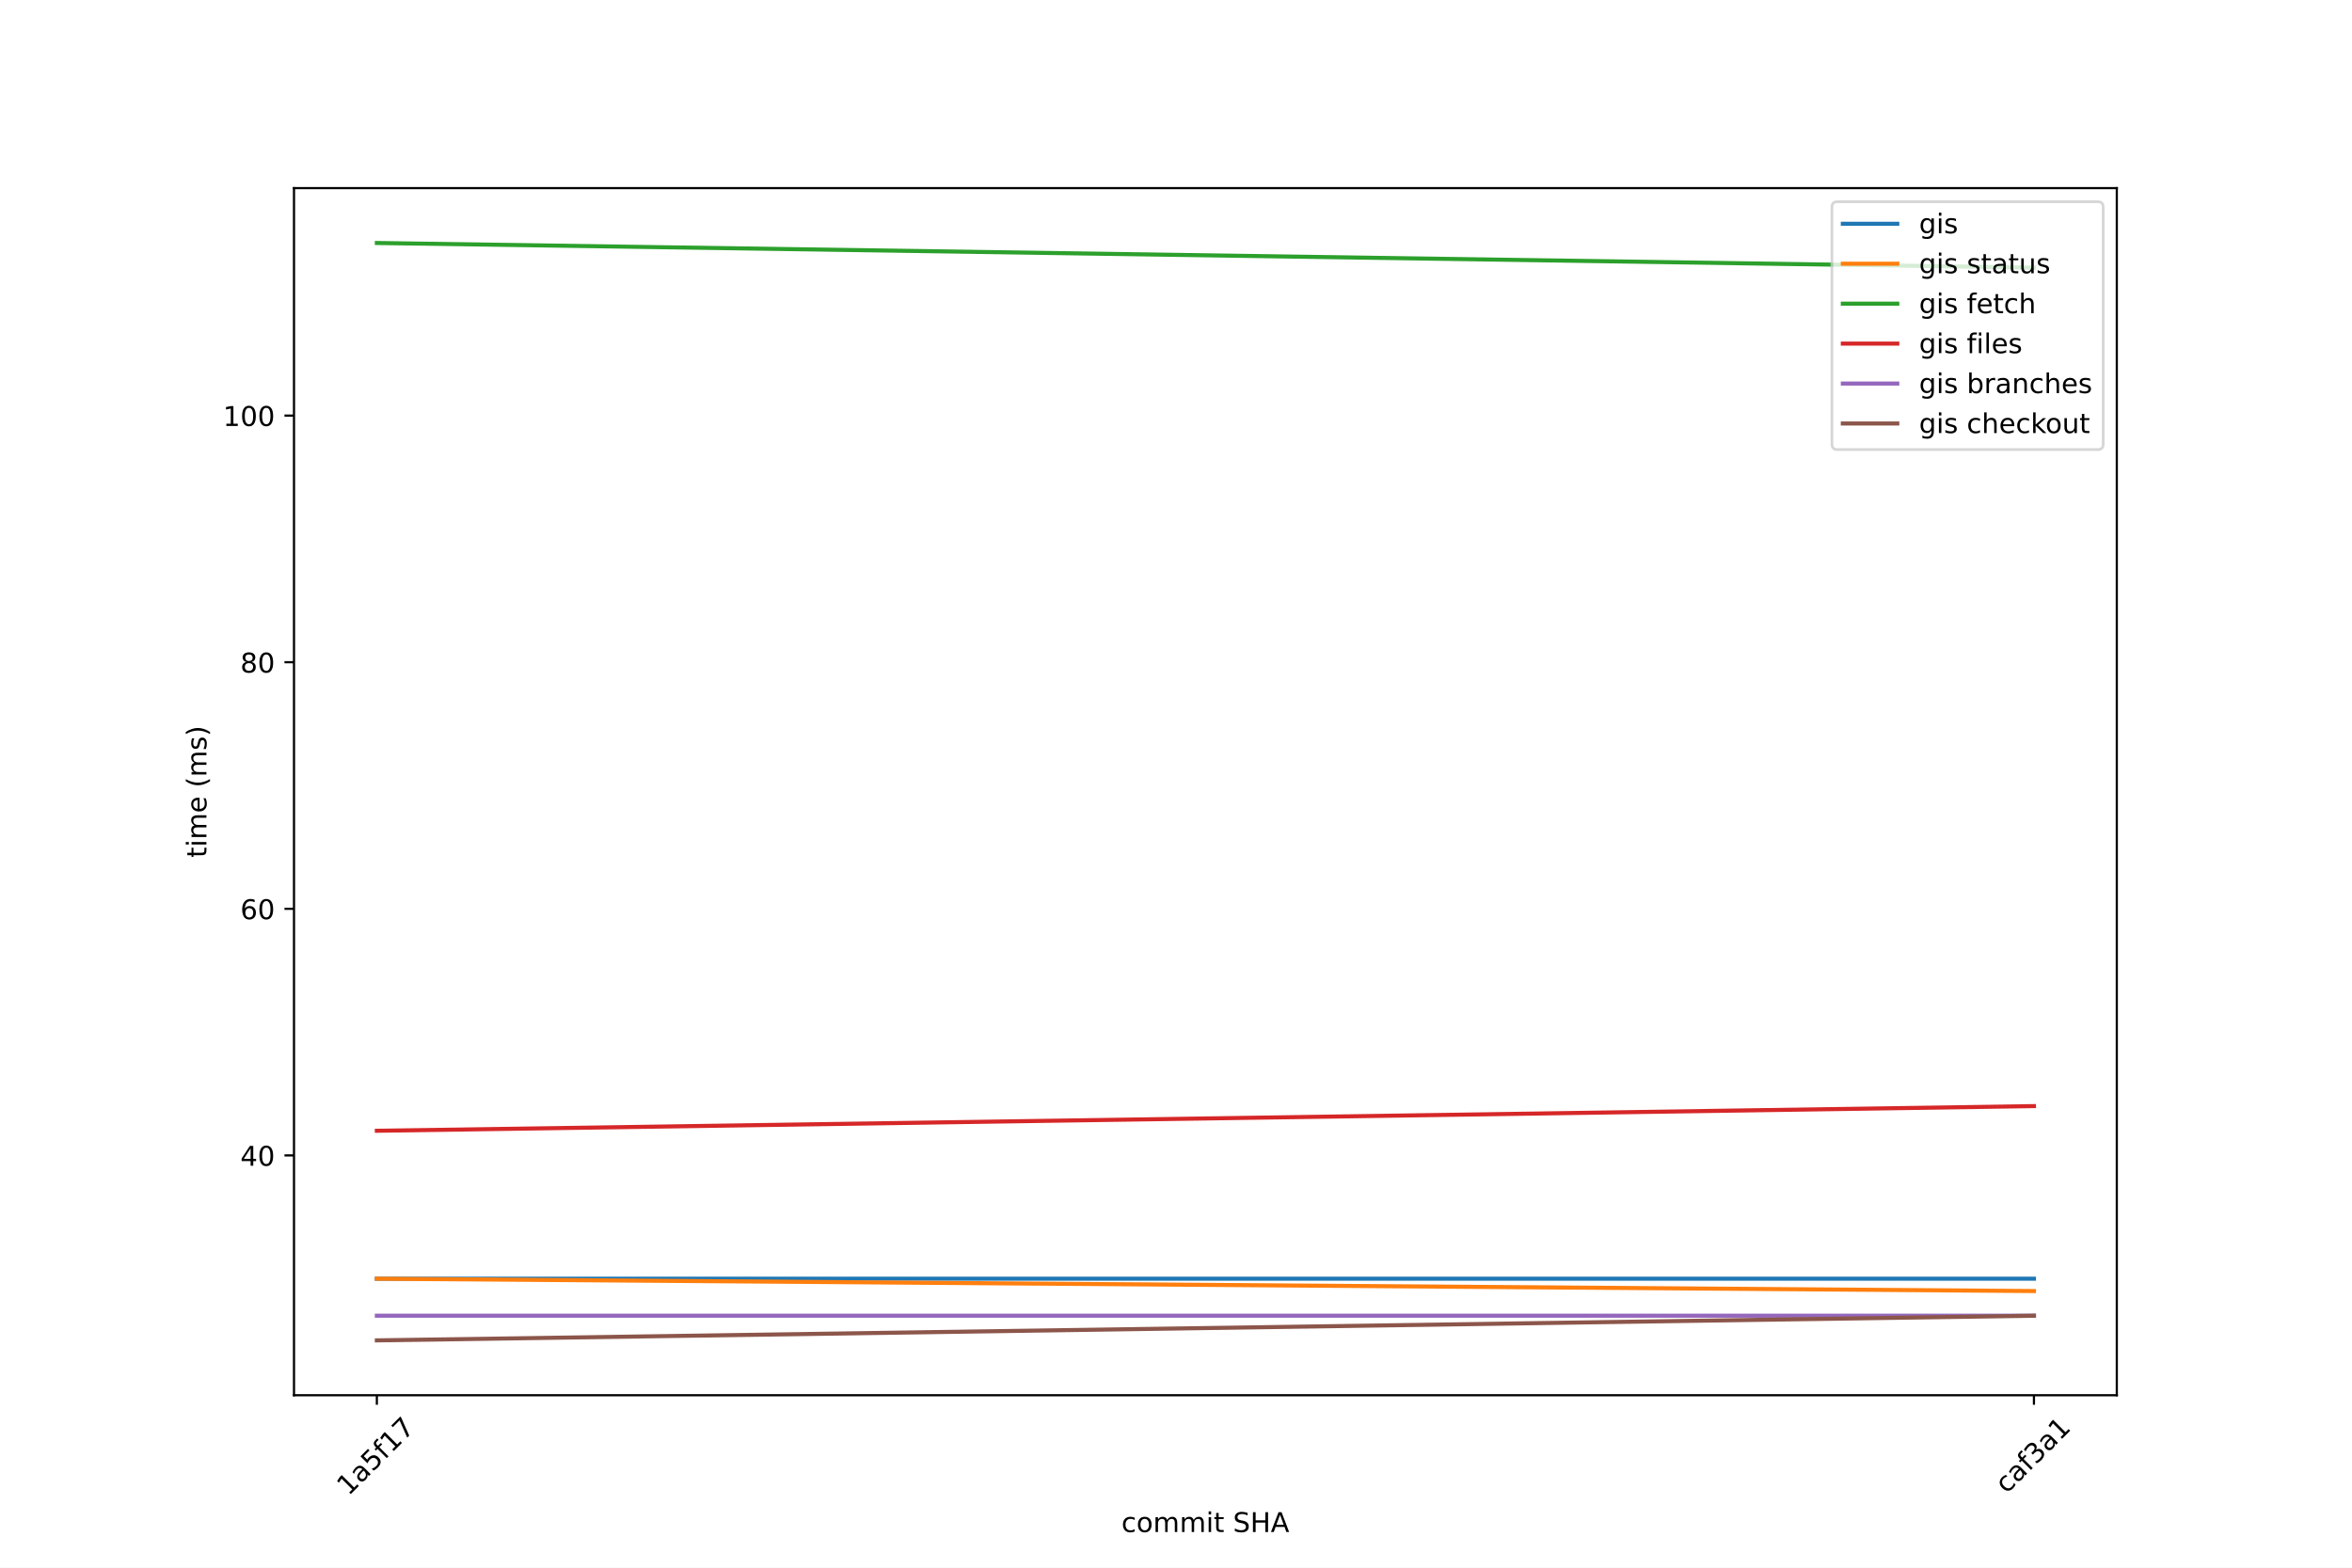
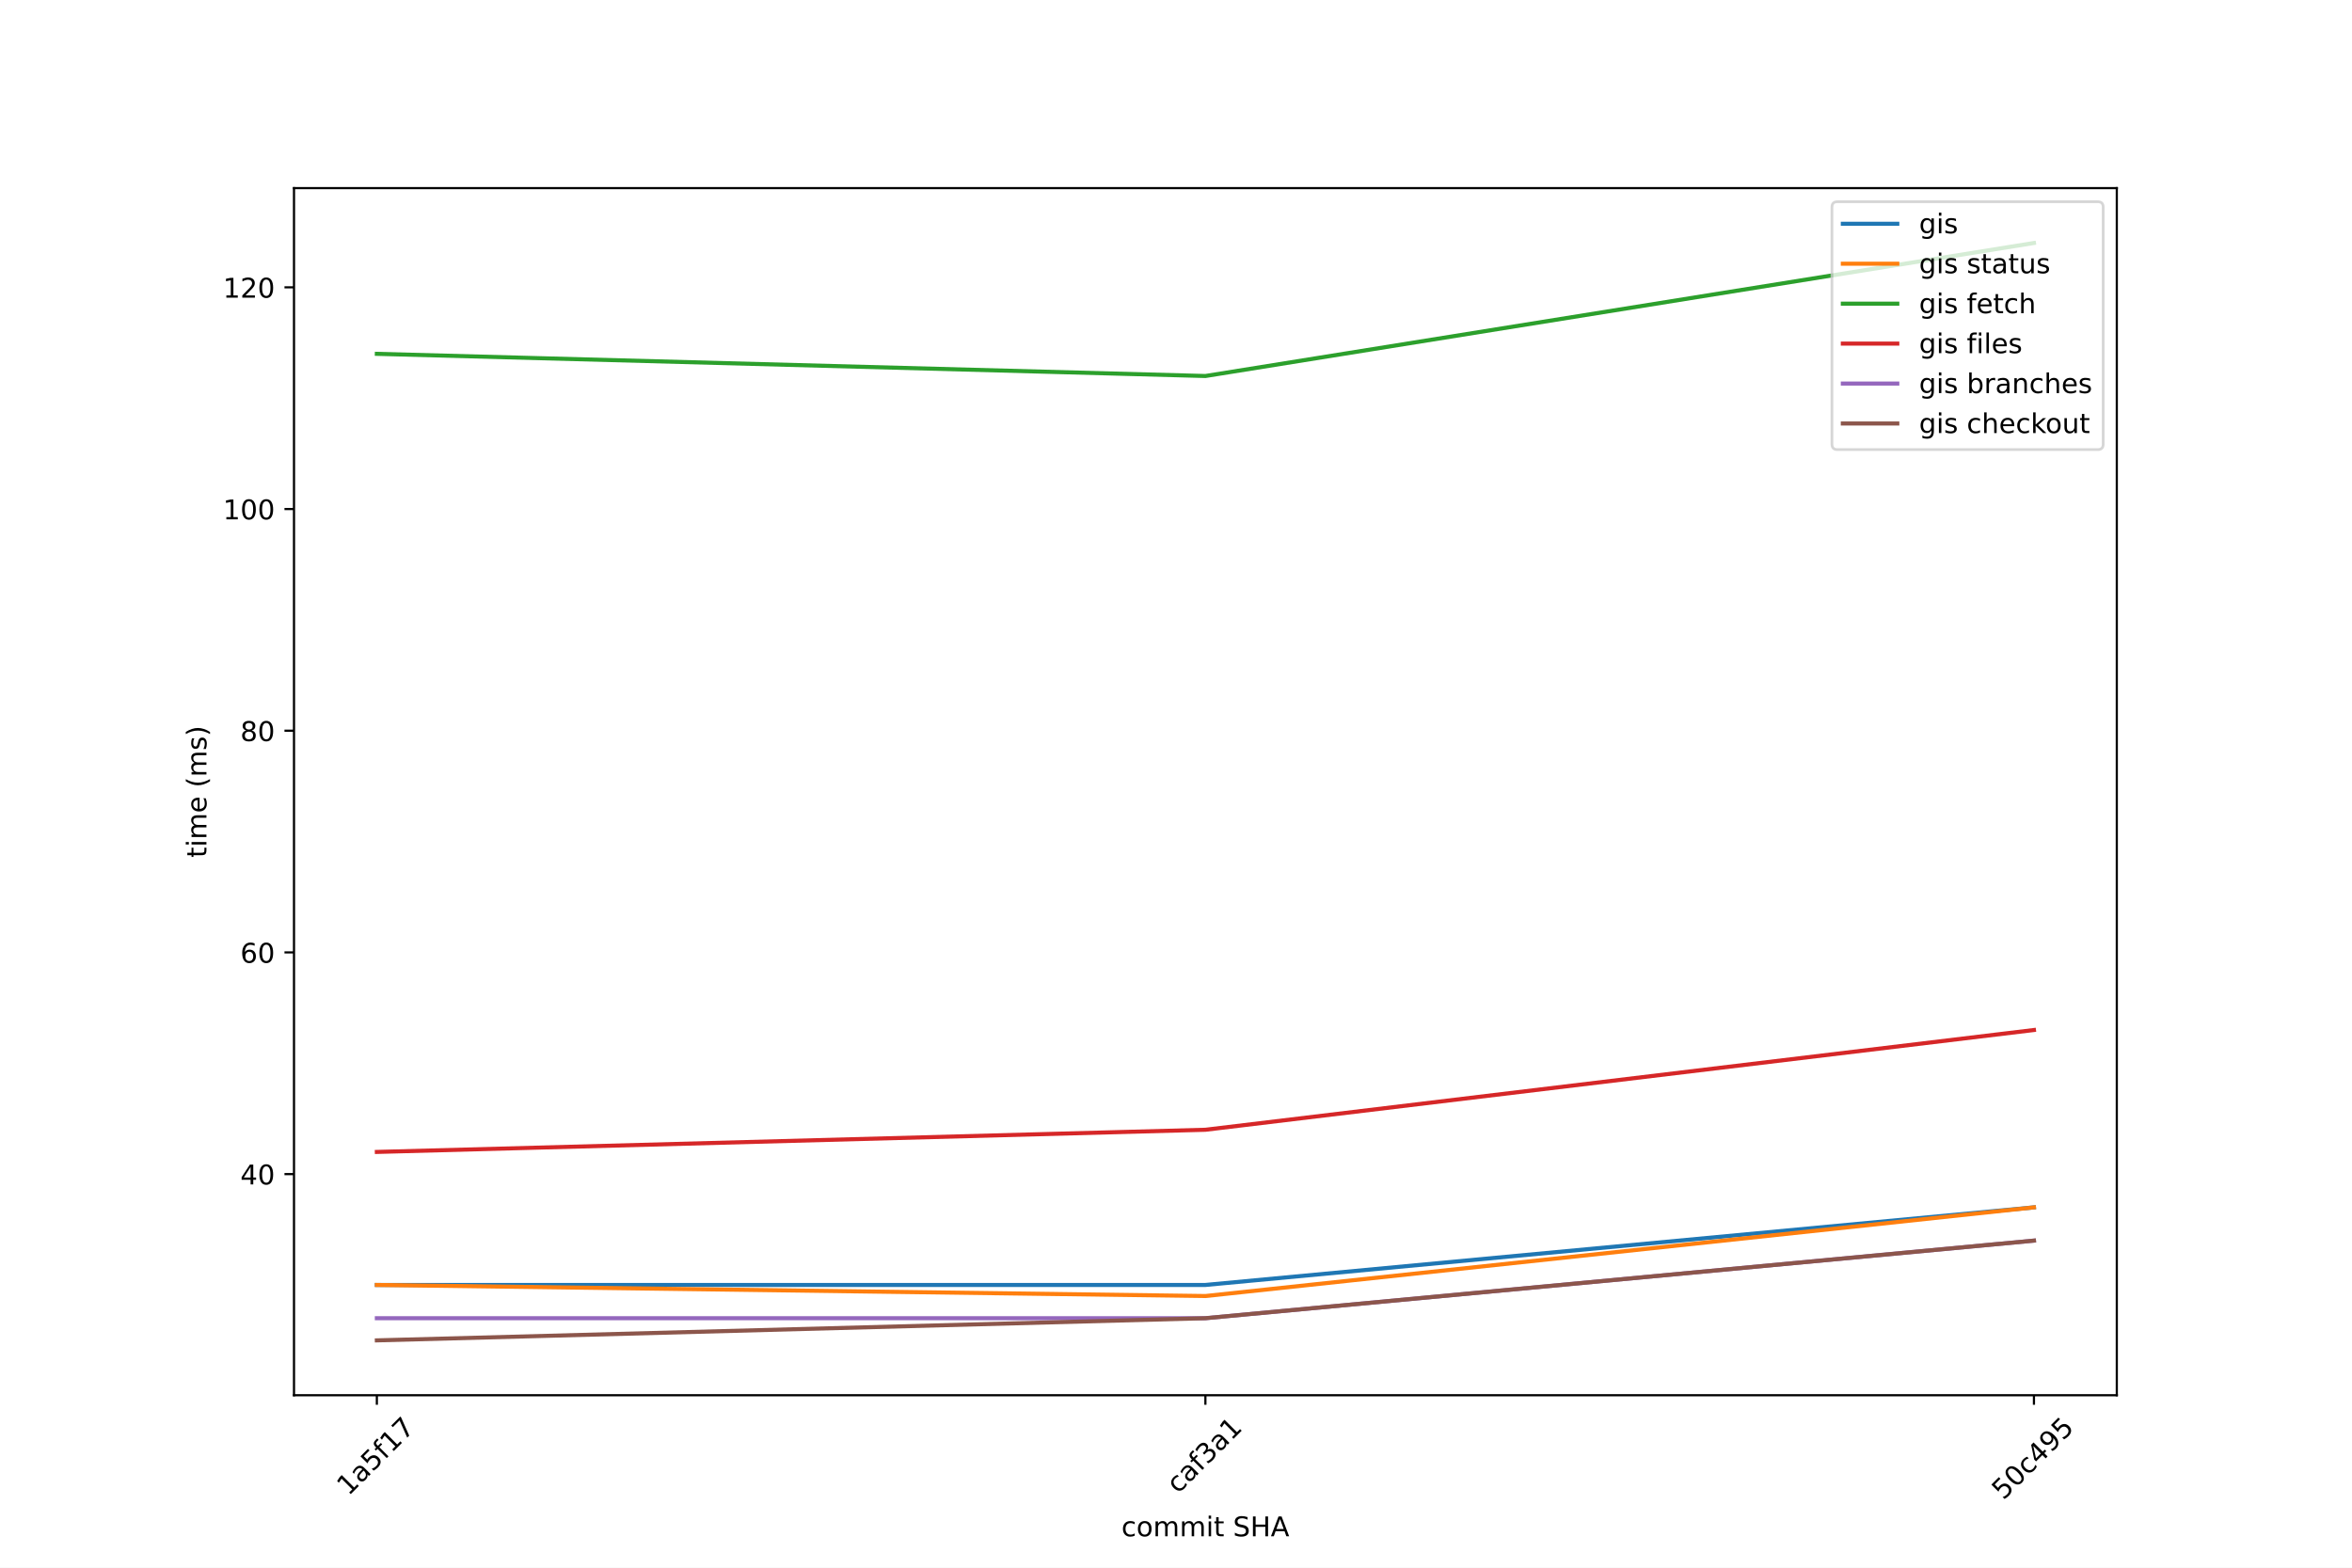
<svg xmlns="http://www.w3.org/2000/svg" xmlns:xlink="http://www.w3.org/1999/xlink" width="864pt" height="576pt" viewBox="0 0 864 576" version="1.1">
  <defs>
    <style type="text/css">*{stroke-linejoin: round; stroke-linecap: butt}</style>
  </defs>
  <g id="figure_1">
    <g id="patch_1">
      <path d="M 0 576  L 864 576  L 864 0  L 0 0  z " style="fill: #ffffff" />
    </g>
    <g id="axes_1">
      <g id="patch_2">
        <path d="M 108 512.64  L 777.6 512.64  L 777.6 69.12  L 108 69.12  z " style="fill: #ffffff" />
      </g>
      <g id="matplotlib.axis_1">
        <g id="xtick_1">
          <g id="line2d_1">
            <defs>
-               <path id="m950f055d07" d="M 0 0  L 0 3.5  " style="stroke: #000000; stroke-width: 0.8" />
-             </defs>
-             <g>
-               <use xlink:href="#m950f055d07" x="138.436" y="512.64" style="stroke: #000000; stroke-width: 0.8" />
+               <path id="m5d3d9d70c4" d="M 0 0  L 0 3.5  " style="stroke: #000000; stroke-width: 0.8" />
+             </defs>
+             <g>
+               <use xlink:href="#m5d3d9d70c4" x="138.436" y="512.64" style="stroke: #000000; stroke-width: 0.8" />
            </g>
          </g>
          <g id="text_1">
            <g transform="translate(127.9784 549.8312) rotate(-45) scale(0.1 -0.1)">
              <defs>
                <path id="DejaVuSans-31" d="M 794 531  L 1825 531  L 1825 4091  L 703 3866  L 703 4441  L 1819 4666  L 2450 4666  L 2450 531  L 3481 531  L 3481 0  L 794 0  L 794 531  z " transform="scale(0.015625)" />
                <path id="DejaVuSans-61" d="M 2194 1759  Q 1497 1759 1228 1600  Q 959 1441 959 1056  Q 959 750 1161 570  Q 1363 391 1709 391  Q 2188 391 2477 730  Q 2766 1069 2766 1631  L 2766 1759  L 2194 1759  z M 3341 1997  L 3341 0  L 2766 0  L 2766 531  Q 2569 213 2275 61  Q 1981 -91 1556 -91  Q 1019 -91 701 211  Q 384 513 384 1019  Q 384 1609 779 1909  Q 1175 2209 1959 2209  L 2766 2209  L 2766 2266  Q 2766 2663 2505 2880  Q 2244 3097 1772 3097  Q 1472 3097 1187 3025  Q 903 2953 641 2809  L 641 3341  Q 956 3463 1253 3523  Q 1550 3584 1831 3584  Q 2591 3584 2966 3190  Q 3341 2797 3341 1997  z " transform="scale(0.015625)" />
                <path id="DejaVuSans-35" d="M 691 4666  L 3169 4666  L 3169 4134  L 1269 4134  L 1269 2991  Q 1406 3038 1543 3061  Q 1681 3084 1819 3084  Q 2600 3084 3056 2656  Q 3513 2228 3513 1497  Q 3513 744 3044 326  Q 2575 -91 1722 -91  Q 1428 -91 1123 -41  Q 819 9 494 109  L 494 744  Q 775 591 1075 516  Q 1375 441 1709 441  Q 2250 441 2565 725  Q 2881 1009 2881 1497  Q 2881 1984 2565 2268  Q 2250 2553 1709 2553  Q 1456 2553 1204 2497  Q 953 2441 691 2322  L 691 4666  z " transform="scale(0.015625)" />
                <path id="DejaVuSans-66" d="M 2375 4863  L 2375 4384  L 1825 4384  Q 1516 4384 1395 4259  Q 1275 4134 1275 3809  L 1275 3500  L 2222 3500  L 2222 3053  L 1275 3053  L 1275 0  L 697 0  L 697 3053  L 147 3053  L 147 3500  L 697 3500  L 697 3744  Q 697 4328 969 4595  Q 1241 4863 1831 4863  L 2375 4863  z " transform="scale(0.015625)" />
                <path id="DejaVuSans-37" d="M 525 4666  L 3525 4666  L 3525 4397  L 1831 0  L 1172 0  L 2766 4134  L 525 4134  L 525 4666  z " transform="scale(0.015625)" />
              </defs>
              <use xlink:href="#DejaVuSans-31" />
              <use xlink:href="#DejaVuSans-61" x="63.623" />
              <use xlink:href="#DejaVuSans-35" x="124.902" />
              <use xlink:href="#DejaVuSans-66" x="188.525" />
              <use xlink:href="#DejaVuSans-31" x="223.73" />
              <use xlink:href="#DejaVuSans-37" x="287.354" />
            </g>
          </g>
        </g>
        <g id="xtick_2">
          <g id="line2d_2">
            <g>
-               <use xlink:href="#m950f055d07" x="747.164" y="512.64" style="stroke: #000000; stroke-width: 0.8" />
+               <use xlink:href="#m5d3d9d70c4" x="442.8" y="512.64" style="stroke: #000000; stroke-width: 0.8" />
            </g>
          </g>
          <g id="text_2">
-             <g transform="translate(737.094 549.0545) rotate(-45) scale(0.1 -0.1)">
+             <g transform="translate(432.7304 549.0545) rotate(-45) scale(0.1 -0.1)">
              <defs>
                <path id="DejaVuSans-63" d="M 3122 3366  L 3122 2828  Q 2878 2963 2633 3030  Q 2388 3097 2138 3097  Q 1578 3097 1268 2742  Q 959 2388 959 1747  Q 959 1106 1268 751  Q 1578 397 2138 397  Q 2388 397 2633 464  Q 2878 531 3122 666  L 3122 134  Q 2881 22 2623 -34  Q 2366 -91 2075 -91  Q 1284 -91 818 406  Q 353 903 353 1747  Q 353 2603 823 3093  Q 1294 3584 2113 3584  Q 2378 3584 2631 3529  Q 2884 3475 3122 3366  z " transform="scale(0.015625)" />
                <path id="DejaVuSans-33" d="M 2597 2516  Q 3050 2419 3304 2112  Q 3559 1806 3559 1356  Q 3559 666 3084 287  Q 2609 -91 1734 -91  Q 1441 -91 1130 -33  Q 819 25 488 141  L 488 750  Q 750 597 1062 519  Q 1375 441 1716 441  Q 2309 441 2620 675  Q 2931 909 2931 1356  Q 2931 1769 2642 2001  Q 2353 2234 1838 2234  L 1294 2234  L 1294 2753  L 1863 2753  Q 2328 2753 2575 2939  Q 2822 3125 2822 3475  Q 2822 3834 2567 4026  Q 2313 4219 1838 4219  Q 1578 4219 1281 4162  Q 984 4106 628 3988  L 628 4550  Q 988 4650 1302 4700  Q 1616 4750 1894 4750  Q 2613 4750 3031 4423  Q 3450 4097 3450 3541  Q 3450 3153 3228 2886  Q 3006 2619 2597 2516  z " transform="scale(0.015625)" />
              </defs>
              <use xlink:href="#DejaVuSans-63" />
              <use xlink:href="#DejaVuSans-61" x="54.98" />
              <use xlink:href="#DejaVuSans-66" x="116.26" />
              <use xlink:href="#DejaVuSans-33" x="151.465" />
              <use xlink:href="#DejaVuSans-61" x="215.088" />
              <use xlink:href="#DejaVuSans-31" x="276.367" />
            </g>
          </g>
        </g>
-         <g id="text_3">
-           <g transform="translate(411.9578 562.9002) scale(0.1 -0.1)">
+         <g id="xtick_3">
+           <g id="line2d_3">
+             <g>
+               <use xlink:href="#m5d3d9d70c4" x="747.164" y="512.64" style="stroke: #000000; stroke-width: 0.8" />
+             </g>
+           </g>
+           <g id="text_3">
+             <g transform="translate(735.9234 551.3957) rotate(-45) scale(0.1 -0.1)">
+               <defs>
+                 <path id="DejaVuSans-30" d="M 2034 4250  Q 1547 4250 1301 3770  Q 1056 3291 1056 2328  Q 1056 1369 1301 889  Q 1547 409 2034 409  Q 2525 409 2770 889  Q 3016 1369 3016 2328  Q 3016 3291 2770 3770  Q 2525 4250 2034 4250  z M 2034 4750  Q 2819 4750 3233 4129  Q 3647 3509 3647 2328  Q 3647 1150 3233 529  Q 2819 -91 2034 -91  Q 1250 -91 836 529  Q 422 1150 422 2328  Q 422 3509 836 4129  Q 1250 4750 2034 4750  z " transform="scale(0.015625)" />
+                 <path id="DejaVuSans-34" d="M 2419 4116  L 825 1625  L 2419 1625  L 2419 4116  z M 2253 4666  L 3047 4666  L 3047 1625  L 3713 1625  L 3713 1100  L 3047 1100  L 3047 0  L 2419 0  L 2419 1100  L 313 1100  L 313 1709  L 2253 4666  z " transform="scale(0.015625)" />
+                 <path id="DejaVuSans-39" d="M 703 97  L 703 672  Q 941 559 1184 500  Q 1428 441 1663 441  Q 2288 441 2617 861  Q 2947 1281 2994 2138  Q 2813 1869 2534 1725  Q 2256 1581 1919 1581  Q 1219 1581 811 2004  Q 403 2428 403 3163  Q 403 3881 828 4315  Q 1253 4750 1959 4750  Q 2769 4750 3195 4129  Q 3622 3509 3622 2328  Q 3622 1225 3098 567  Q 2575 -91 1691 -91  Q 1453 -91 1209 -44  Q 966 3 703 97  z M 1959 2075  Q 2384 2075 2632 2365  Q 2881 2656 2881 3163  Q 2881 3666 2632 3958  Q 2384 4250 1959 4250  Q 1534 4250 1286 3958  Q 1038 3666 1038 3163  Q 1038 2656 1286 2365  Q 1534 2075 1959 2075  z " transform="scale(0.015625)" />
+               </defs>
+               <use xlink:href="#DejaVuSans-35" />
+               <use xlink:href="#DejaVuSans-30" x="63.623" />
+               <use xlink:href="#DejaVuSans-63" x="127.246" />
+               <use xlink:href="#DejaVuSans-34" x="182.227" />
+               <use xlink:href="#DejaVuSans-39" x="245.85" />
+               <use xlink:href="#DejaVuSans-35" x="309.473" />
+             </g>
+           </g>
+         </g>
+         <g id="text_4">
+           <g transform="translate(411.9578 564.4647) scale(0.1 -0.1)">
            <defs>
              <path id="DejaVuSans-6f" d="M 1959 3097  Q 1497 3097 1228 2736  Q 959 2375 959 1747  Q 959 1119 1226 758  Q 1494 397 1959 397  Q 2419 397 2687 759  Q 2956 1122 2956 1747  Q 2956 2369 2687 2733  Q 2419 3097 1959 3097  z M 1959 3584  Q 2709 3584 3137 3096  Q 3566 2609 3566 1747  Q 3566 888 3137 398  Q 2709 -91 1959 -91  Q 1206 -91 779 398  Q 353 888 353 1747  Q 353 2609 779 3096  Q 1206 3584 1959 3584  z " transform="scale(0.015625)" />
              <path id="DejaVuSans-6d" d="M 3328 2828  Q 3544 3216 3844 3400  Q 4144 3584 4550 3584  Q 5097 3584 5394 3201  Q 5691 2819 5691 2113  L 5691 0  L 5113 0  L 5113 2094  Q 5113 2597 4934 2840  Q 4756 3084 4391 3084  Q 3944 3084 3684 2787  Q 3425 2491 3425 1978  L 3425 0  L 2847 0  L 2847 2094  Q 2847 2600 2669 2842  Q 2491 3084 2119 3084  Q 1678 3084 1418 2786  Q 1159 2488 1159 1978  L 1159 0  L 581 0  L 581 3500  L 1159 3500  L 1159 2956  Q 1356 3278 1631 3431  Q 1906 3584 2284 3584  Q 2666 3584 2933 3390  Q 3200 3197 3328 2828  z " transform="scale(0.015625)" />
              <path id="DejaVuSans-69" d="M 603 3500  L 1178 3500  L 1178 0  L 603 0  L 603 3500  z M 603 4863  L 1178 4863  L 1178 4134  L 603 4134  L 603 4863  z " transform="scale(0.015625)" />
              <path id="DejaVuSans-74" d="M 1172 4494  L 1172 3500  L 2356 3500  L 2356 3053  L 1172 3053  L 1172 1153  Q 1172 725 1289 603  Q 1406 481 1766 481  L 2356 481  L 2356 0  L 1766 0  Q 1100 0 847 248  Q 594 497 594 1153  L 594 3053  L 172 3053  L 172 3500  L 594 3500  L 594 4494  L 1172 4494  z " transform="scale(0.015625)" />
              <path id="DejaVuSans-20" transform="scale(0.015625)" />
              <path id="DejaVuSans-53" d="M 3425 4513  L 3425 3897  Q 3066 4069 2747 4153  Q 2428 4238 2131 4238  Q 1616 4238 1336 4038  Q 1056 3838 1056 3469  Q 1056 3159 1242 3001  Q 1428 2844 1947 2747  L 2328 2669  Q 3034 2534 3370 2195  Q 3706 1856 3706 1288  Q 3706 609 3251 259  Q 2797 -91 1919 -91  Q 1588 -91 1214 -16  Q 841 59 441 206  L 441 856  Q 825 641 1194 531  Q 1563 422 1919 422  Q 2459 422 2753 634  Q 3047 847 3047 1241  Q 3047 1584 2836 1778  Q 2625 1972 2144 2069  L 1759 2144  Q 1053 2284 737 2584  Q 422 2884 422 3419  Q 422 4038 858 4394  Q 1294 4750 2059 4750  Q 2388 4750 2728 4690  Q 3069 4631 3425 4513  z " transform="scale(0.015625)" />
              <path id="DejaVuSans-48" d="M 628 4666  L 1259 4666  L 1259 2753  L 3553 2753  L 3553 4666  L 4184 4666  L 4184 0  L 3553 0  L 3553 2222  L 1259 2222  L 1259 0  L 628 0  L 628 4666  z " transform="scale(0.015625)" />
              <path id="DejaVuSans-41" d="M 2188 4044  L 1331 1722  L 3047 1722  L 2188 4044  z M 1831 4666  L 2547 4666  L 4325 0  L 3669 0  L 3244 1197  L 1141 1197  L 716 0  L 50 0  L 1831 4666  z " transform="scale(0.015625)" />
            </defs>
            <use xlink:href="#DejaVuSans-63" />
            <use xlink:href="#DejaVuSans-6f" x="54.98" />
            <use xlink:href="#DejaVuSans-6d" x="116.162" />
            <use xlink:href="#DejaVuSans-6d" x="213.574" />
            <use xlink:href="#DejaVuSans-69" x="310.986" />
            <use xlink:href="#DejaVuSans-74" x="338.77" />
            <use xlink:href="#DejaVuSans-20" x="377.979" />
            <use xlink:href="#DejaVuSans-53" x="409.766" />
            <use xlink:href="#DejaVuSans-48" x="473.242" />
            <use xlink:href="#DejaVuSans-41" x="548.438" />
          </g>
        </g>
      </g>
      <g id="matplotlib.axis_2">
        <g id="ytick_1">
-           <g id="line2d_3">
-             <defs>
-               <path id="m8364f8b22e" d="M 0 0  L -3.5 0  " style="stroke: #000000; stroke-width: 0.8" />
-             </defs>
-             <g>
-               <use xlink:href="#m8364f8b22e" x="108" y="424.525" style="stroke: #000000; stroke-width: 0.8" />
-             </g>
-           </g>
-           <g id="text_4">
-             <g transform="translate(88.275 428.3242) scale(0.1 -0.1)">
-               <defs>
-                 <path id="DejaVuSans-34" d="M 2419 4116  L 825 1625  L 2419 1625  L 2419 4116  z M 2253 4666  L 3047 4666  L 3047 1625  L 3713 1625  L 3713 1100  L 3047 1100  L 3047 0  L 2419 0  L 2419 1100  L 313 1100  L 313 1709  L 2253 4666  z " transform="scale(0.015625)" />
-                 <path id="DejaVuSans-30" d="M 2034 4250  Q 1547 4250 1301 3770  Q 1056 3291 1056 2328  Q 1056 1369 1301 889  Q 1547 409 2034 409  Q 2525 409 2770 889  Q 3016 1369 3016 2328  Q 3016 3291 2770 3770  Q 2525 4250 2034 4250  z M 2034 4750  Q 2819 4750 3233 4129  Q 3647 3509 3647 2328  Q 3647 1150 3233 529  Q 2819 -91 2034 -91  Q 1250 -91 836 529  Q 422 1150 422 2328  Q 422 3509 836 4129  Q 1250 4750 2034 4750  z " transform="scale(0.015625)" />
-               </defs>
+           <g id="line2d_4">
+             <defs>
+               <path id="m93f74aa8b8" d="M 0 0  L -3.5 0  " style="stroke: #000000; stroke-width: 0.8" />
+             </defs>
+             <g>
+               <use xlink:href="#m93f74aa8b8" x="108" y="431.389" style="stroke: #000000; stroke-width: 0.8" />
+             </g>
+           </g>
+           <g id="text_5">
+             <g transform="translate(88.275 435.1883) scale(0.1 -0.1)">
              <use xlink:href="#DejaVuSans-34" />
              <use xlink:href="#DejaVuSans-30" x="63.623" />
            </g>
          </g>
        </g>
        <g id="ytick_2">
-           <g id="line2d_4">
-             <g>
-               <use xlink:href="#m8364f8b22e" x="108" y="333.918" style="stroke: #000000; stroke-width: 0.8" />
-             </g>
-           </g>
-           <g id="text_5">
-             <g transform="translate(88.275 337.7174) scale(0.1 -0.1)">
+           <g id="line2d_5">
+             <g>
+               <use xlink:href="#m93f74aa8b8" x="108" y="349.935" style="stroke: #000000; stroke-width: 0.8" />
+             </g>
+           </g>
+           <g id="text_6">
+             <g transform="translate(88.275 353.7338) scale(0.1 -0.1)">
              <defs>
                <path id="DejaVuSans-36" d="M 2113 2584  Q 1688 2584 1439 2293  Q 1191 2003 1191 1497  Q 1191 994 1439 701  Q 1688 409 2113 409  Q 2538 409 2786 701  Q 3034 994 3034 1497  Q 3034 2003 2786 2293  Q 2538 2584 2113 2584  z M 3366 4563  L 3366 3988  Q 3128 4100 2886 4159  Q 2644 4219 2406 4219  Q 1781 4219 1451 3797  Q 1122 3375 1075 2522  Q 1259 2794 1537 2939  Q 1816 3084 2150 3084  Q 2853 3084 3261 2657  Q 3669 2231 3669 1497  Q 3669 778 3244 343  Q 2819 -91 2113 -91  Q 1303 -91 875 529  Q 447 1150 447 2328  Q 447 3434 972 4092  Q 1497 4750 2381 4750  Q 2619 4750 2861 4703  Q 3103 4656 3366 4563  z " transform="scale(0.015625)" />
              </defs>
              <use xlink:href="#DejaVuSans-36" />
              <use xlink:href="#DejaVuSans-30" x="63.623" />
            </g>
          </g>
        </g>
        <g id="ytick_3">
-           <g id="line2d_5">
-             <g>
-               <use xlink:href="#m8364f8b22e" x="108" y="243.311" style="stroke: #000000; stroke-width: 0.8" />
-             </g>
-           </g>
-           <g id="text_6">
-             <g transform="translate(88.275 247.1107) scale(0.1 -0.1)">
+           <g id="line2d_6">
+             <g>
+               <use xlink:href="#m93f74aa8b8" x="108" y="268.48" style="stroke: #000000; stroke-width: 0.8" />
+             </g>
+           </g>
+           <g id="text_7">
+             <g transform="translate(88.275 272.2792) scale(0.1 -0.1)">
              <defs>
                <path id="DejaVuSans-38" d="M 2034 2216  Q 1584 2216 1326 1975  Q 1069 1734 1069 1313  Q 1069 891 1326 650  Q 1584 409 2034 409  Q 2484 409 2743 651  Q 3003 894 3003 1313  Q 3003 1734 2745 1975  Q 2488 2216 2034 2216  z M 1403 2484  Q 997 2584 770 2862  Q 544 3141 544 3541  Q 544 4100 942 4425  Q 1341 4750 2034 4750  Q 2731 4750 3128 4425  Q 3525 4100 3525 3541  Q 3525 3141 3298 2862  Q 3072 2584 2669 2484  Q 3125 2378 3379 2068  Q 3634 1759 3634 1313  Q 3634 634 3220 271  Q 2806 -91 2034 -91  Q 1263 -91 848 271  Q 434 634 434 1313  Q 434 1759 690 2068  Q 947 2378 1403 2484  z M 1172 3481  Q 1172 3119 1398 2916  Q 1625 2713 2034 2713  Q 2441 2713 2670 2916  Q 2900 3119 2900 3481  Q 2900 3844 2670 4047  Q 2441 4250 2034 4250  Q 1625 4250 1398 4047  Q 1172 3844 1172 3481  z " transform="scale(0.015625)" />
              </defs>
              <use xlink:href="#DejaVuSans-38" />
              <use xlink:href="#DejaVuSans-30" x="63.623" />
            </g>
          </g>
        </g>
        <g id="ytick_4">
-           <g id="line2d_6">
-             <g>
-               <use xlink:href="#m8364f8b22e" x="108" y="152.705" style="stroke: #000000; stroke-width: 0.8" />
-             </g>
-           </g>
-           <g id="text_7">
-             <g transform="translate(81.9125 156.5039) scale(0.1 -0.1)">
+           <g id="line2d_7">
+             <g>
+               <use xlink:href="#m93f74aa8b8" x="108" y="187.025" style="stroke: #000000; stroke-width: 0.8" />
+             </g>
+           </g>
+           <g id="text_8">
+             <g transform="translate(81.9125 190.8247) scale(0.1 -0.1)">
              <use xlink:href="#DejaVuSans-31" />
              <use xlink:href="#DejaVuSans-30" x="63.623" />
              <use xlink:href="#DejaVuSans-30" x="127.246" />
            </g>
          </g>
        </g>
-         <g id="text_8">
+         <g id="ytick_5">
+           <g id="line2d_8">
+             <g>
+               <use xlink:href="#m93f74aa8b8" x="108" y="105.571" style="stroke: #000000; stroke-width: 0.8" />
+             </g>
+           </g>
+           <g id="text_9">
+             <g transform="translate(81.9125 109.3701) scale(0.1 -0.1)">
+               <defs>
+                 <path id="DejaVuSans-32" d="M 1228 531  L 3431 531  L 3431 0  L 469 0  L 469 531  Q 828 903 1448 1529  Q 2069 2156 2228 2338  Q 2531 2678 2651 2914  Q 2772 3150 2772 3378  Q 2772 3750 2511 3984  Q 2250 4219 1831 4219  Q 1534 4219 1204 4116  Q 875 4013 500 3803  L 500 4441  Q 881 4594 1212 4672  Q 1544 4750 1819 4750  Q 2544 4750 2975 4387  Q 3406 4025 3406 3419  Q 3406 3131 3298 2873  Q 3191 2616 2906 2266  Q 2828 2175 2409 1742  Q 1991 1309 1228 531  z " transform="scale(0.015625)" />
+               </defs>
+               <use xlink:href="#DejaVuSans-31" />
+               <use xlink:href="#DejaVuSans-32" x="63.623" />
+               <use xlink:href="#DejaVuSans-30" x="127.246" />
+             </g>
+           </g>
+         </g>
+         <g id="text_10">
          <g transform="translate(75.83281 315.1417) rotate(-90) scale(0.1 -0.1)">
            <defs>
              <path id="DejaVuSans-65" d="M 3597 1894  L 3597 1613  L 953 1613  Q 991 1019 1311 708  Q 1631 397 2203 397  Q 2534 397 2845 478  Q 3156 559 3463 722  L 3463 178  Q 3153 47 2828 -22  Q 2503 -91 2169 -91  Q 1331 -91 842 396  Q 353 884 353 1716  Q 353 2575 817 3079  Q 1281 3584 2069 3584  Q 2775 3584 3186 3129  Q 3597 2675 3597 1894  z M 3022 2063  Q 3016 2534 2758 2815  Q 2500 3097 2075 3097  Q 1594 3097 1305 2825  Q 1016 2553 972 2059  L 3022 2063  z " transform="scale(0.015625)" />
              <path id="DejaVuSans-28" d="M 1984 4856  Q 1566 4138 1362 3434  Q 1159 2731 1159 2009  Q 1159 1288 1364 580  Q 1569 -128 1984 -844  L 1484 -844  Q 1016 -109 783 600  Q 550 1309 550 2009  Q 550 2706 781 3412  Q 1013 4119 1484 4856  L 1984 4856  z " transform="scale(0.015625)" />
              <path id="DejaVuSans-73" d="M 2834 3397  L 2834 2853  Q 2591 2978 2328 3040  Q 2066 3103 1784 3103  Q 1356 3103 1142 2972  Q 928 2841 928 2578  Q 928 2378 1081 2264  Q 1234 2150 1697 2047  L 1894 2003  Q 2506 1872 2764 1633  Q 3022 1394 3022 966  Q 3022 478 2636 193  Q 2250 -91 1575 -91  Q 1294 -91 989 -36  Q 684 19 347 128  L 347 722  Q 666 556 975 473  Q 1284 391 1588 391  Q 1994 391 2212 530  Q 2431 669 2431 922  Q 2431 1156 2273 1281  Q 2116 1406 1581 1522  L 1381 1569  Q 847 1681 609 1914  Q 372 2147 372 2553  Q 372 3047 722 3315  Q 1072 3584 1716 3584  Q 2034 3584 2315 3537  Q 2597 3491 2834 3397  z " transform="scale(0.015625)" />
              <path id="DejaVuSans-29" d="M 513 4856  L 1013 4856  Q 1481 4119 1714 3412  Q 1947 2706 1947 2009  Q 1947 1309 1714 600  Q 1481 -109 1013 -844  L 513 -844  Q 928 -128 1133 580  Q 1338 1288 1338 2009  Q 1338 2731 1133 3434  Q 928 4138 513 4856  z " transform="scale(0.015625)" />
            </defs>
            <use xlink:href="#DejaVuSans-74" />
            <use xlink:href="#DejaVuSans-69" x="39.209" />
            <use xlink:href="#DejaVuSans-6d" x="66.992" />
            <use xlink:href="#DejaVuSans-65" x="164.404" />
            <use xlink:href="#DejaVuSans-20" x="225.928" />
            <use xlink:href="#DejaVuSans-28" x="257.715" />
            <use xlink:href="#DejaVuSans-6d" x="296.729" />
            <use xlink:href="#DejaVuSans-73" x="394.141" />
            <use xlink:href="#DejaVuSans-29" x="446.24" />
          </g>
        </g>
      </g>
-       <g id="line2d_7">
-         <path d="M 138.436 469.828  L 747.164 469.828  " clip-path="url(#p64161bcb4e)" style="fill: none; stroke: #1f77b4; stroke-width: 1.5; stroke-linecap: square" />
-       </g>
-       <g id="line2d_8">
-         <path d="M 138.436 469.828  L 747.164 474.359  " clip-path="url(#p64161bcb4e)" style="fill: none; stroke: #ff7f0e; stroke-width: 1.5; stroke-linecap: square" />
-       </g>
      <g id="line2d_9">
-         <path d="M 138.436 89.28  L 747.164 98.341  " clip-path="url(#p64161bcb4e)" style="fill: none; stroke: #2ca02c; stroke-width: 1.5; stroke-linecap: square" />
+         <path d="M 138.436 472.116  L 442.8 472.116  L 747.164 443.607  " clip-path="url(#pd0c8e69701)" style="fill: none; stroke: #1f77b4; stroke-width: 1.5; stroke-linecap: square" />
      </g>
      <g id="line2d_10">
-         <path d="M 138.436 415.464  L 747.164 406.404  " clip-path="url(#p64161bcb4e)" style="fill: none; stroke: #d62728; stroke-width: 1.5; stroke-linecap: square" />
+         <path d="M 138.436 472.116  L 442.8 476.189  L 747.164 443.607  " clip-path="url(#pd0c8e69701)" style="fill: none; stroke: #ff7f0e; stroke-width: 1.5; stroke-linecap: square" />
      </g>
      <g id="line2d_11">
-         <path d="M 138.436 483.419  L 747.164 483.419  " clip-path="url(#p64161bcb4e)" style="fill: none; stroke: #9467bd; stroke-width: 1.5; stroke-linecap: square" />
+         <path d="M 138.436 130.007  L 442.8 138.153  L 747.164 89.28  " clip-path="url(#pd0c8e69701)" style="fill: none; stroke: #2ca02c; stroke-width: 1.5; stroke-linecap: square" />
      </g>
      <g id="line2d_12">
-         <path d="M 138.436 492.48  L 747.164 483.419  " clip-path="url(#p64161bcb4e)" style="fill: none; stroke: #8c564b; stroke-width: 1.5; stroke-linecap: square" />
+         <path d="M 138.436 423.244  L 442.8 415.098  L 747.164 378.444  " clip-path="url(#pd0c8e69701)" style="fill: none; stroke: #d62728; stroke-width: 1.5; stroke-linecap: square" />
+       </g>
+       <g id="line2d_13">
+         <path d="M 138.436 484.335  L 442.8 484.335  L 747.164 455.825  " clip-path="url(#pd0c8e69701)" style="fill: none; stroke: #9467bd; stroke-width: 1.5; stroke-linecap: square" />
+       </g>
+       <g id="line2d_14">
+         <path d="M 138.436 492.48  L 442.8 484.335  L 747.164 455.825  " clip-path="url(#pd0c8e69701)" style="fill: none; stroke: #8c564b; stroke-width: 1.5; stroke-linecap: square" />
      </g>
      <g id="patch_3">
        <path d="M 108 512.64  L 108 69.12  " style="fill: none; stroke: #000000; stroke-width: 0.8; stroke-linejoin: miter; stroke-linecap: square" />
      </g>
      <g id="patch_4">
        <path d="M 777.6 512.64  L 777.6 69.12  " style="fill: none; stroke: #000000; stroke-width: 0.8; stroke-linejoin: miter; stroke-linecap: square" />
      </g>
      <g id="patch_5">
        <path d="M 108 512.64  L 777.6 512.64  " style="fill: none; stroke: #000000; stroke-width: 0.8; stroke-linejoin: miter; stroke-linecap: square" />
      </g>
      <g id="patch_6">
        <path d="M 108 69.12  L 777.6 69.12  " style="fill: none; stroke: #000000; stroke-width: 0.8; stroke-linejoin: miter; stroke-linecap: square" />
      </g>
      <g id="legend_1">
        <g id="patch_7">
          <path d="M 674.962 165.189  L 770.6 165.189  Q 772.6 165.189 772.6 163.189  L 772.6 76.12  Q 772.6 74.12 770.6 74.12  L 674.962 74.12  Q 672.962 74.12 672.962 76.12  L 672.962 163.189  Q 672.962 165.189 674.962 165.189  z " style="fill: #ffffff; opacity: 0.8; stroke: #cccccc; stroke-linejoin: miter" />
        </g>
-         <g id="line2d_13">
+         <g id="line2d_15">
          <path d="M 676.962 82.218  L 686.962 82.218  L 696.962 82.218  " style="fill: none; stroke: #1f77b4; stroke-width: 1.5; stroke-linecap: square" />
        </g>
-         <g id="text_9">
+         <g id="text_11">
          <g transform="translate(704.9625 85.71844) scale(0.1 -0.1)">
            <defs>
              <path id="DejaVuSans-67" d="M 2906 1791  Q 2906 2416 2648 2759  Q 2391 3103 1925 3103  Q 1463 3103 1205 2759  Q 947 2416 947 1791  Q 947 1169 1205 825  Q 1463 481 1925 481  Q 2391 481 2648 825  Q 2906 1169 2906 1791  z M 3481 434  Q 3481 -459 3084 -895  Q 2688 -1331 1869 -1331  Q 1566 -1331 1297 -1286  Q 1028 -1241 775 -1147  L 775 -588  Q 1028 -725 1275 -790  Q 1522 -856 1778 -856  Q 2344 -856 2625 -561  Q 2906 -266 2906 331  L 2906 616  Q 2728 306 2450 153  Q 2172 0 1784 0  Q 1141 0 747 490  Q 353 981 353 1791  Q 353 2603 747 3093  Q 1141 3584 1784 3584  Q 2172 3584 2450 3431  Q 2728 3278 2906 2969  L 2906 3500  L 3481 3500  L 3481 434  z " transform="scale(0.015625)" />
            </defs>
            <use xlink:href="#DejaVuSans-67" />
            <use xlink:href="#DejaVuSans-69" x="63.477" />
            <use xlink:href="#DejaVuSans-73" x="91.26" />
          </g>
        </g>
-         <g id="line2d_14">
+         <g id="line2d_16">
          <path d="M 676.962 96.897  L 686.962 96.897  L 696.962 96.897  " style="fill: none; stroke: #ff7f0e; stroke-width: 1.5; stroke-linecap: square" />
        </g>
-         <g id="text_10">
+         <g id="text_12">
          <g transform="translate(704.9625 100.3966) scale(0.1 -0.1)">
            <defs>
              <path id="DejaVuSans-75" d="M 544 1381  L 544 3500  L 1119 3500  L 1119 1403  Q 1119 906 1312 657  Q 1506 409 1894 409  Q 2359 409 2629 706  Q 2900 1003 2900 1516  L 2900 3500  L 3475 3500  L 3475 0  L 2900 0  L 2900 538  Q 2691 219 2414 64  Q 2138 -91 1772 -91  Q 1169 -91 856 284  Q 544 659 544 1381  z M 1991 3584  L 1991 3584  z " transform="scale(0.015625)" />
            </defs>
            <use xlink:href="#DejaVuSans-67" />
            <use xlink:href="#DejaVuSans-69" x="63.477" />
            <use xlink:href="#DejaVuSans-73" x="91.26" />
            <use xlink:href="#DejaVuSans-20" x="143.359" />
            <use xlink:href="#DejaVuSans-73" x="175.146" />
            <use xlink:href="#DejaVuSans-74" x="227.246" />
            <use xlink:href="#DejaVuSans-61" x="266.455" />
            <use xlink:href="#DejaVuSans-74" x="327.734" />
            <use xlink:href="#DejaVuSans-75" x="366.943" />
            <use xlink:href="#DejaVuSans-73" x="430.322" />
          </g>
        </g>
-         <g id="line2d_15">
+         <g id="line2d_17">
          <path d="M 676.962 111.575  L 686.962 111.575  L 696.962 111.575  " style="fill: none; stroke: #2ca02c; stroke-width: 1.5; stroke-linecap: square" />
        </g>
-         <g id="text_11">
+         <g id="text_13">
          <g transform="translate(704.9625 115.0747) scale(0.1 -0.1)">
            <defs>
              <path id="DejaVuSans-68" d="M 3513 2113  L 3513 0  L 2938 0  L 2938 2094  Q 2938 2591 2744 2837  Q 2550 3084 2163 3084  Q 1697 3084 1428 2787  Q 1159 2491 1159 1978  L 1159 0  L 581 0  L 581 4863  L 1159 4863  L 1159 2956  Q 1366 3272 1645 3428  Q 1925 3584 2291 3584  Q 2894 3584 3203 3211  Q 3513 2838 3513 2113  z " transform="scale(0.015625)" />
            </defs>
            <use xlink:href="#DejaVuSans-67" />
            <use xlink:href="#DejaVuSans-69" x="63.477" />
            <use xlink:href="#DejaVuSans-73" x="91.26" />
            <use xlink:href="#DejaVuSans-20" x="143.359" />
            <use xlink:href="#DejaVuSans-66" x="175.146" />
            <use xlink:href="#DejaVuSans-65" x="210.352" />
            <use xlink:href="#DejaVuSans-74" x="271.875" />
            <use xlink:href="#DejaVuSans-63" x="311.084" />
            <use xlink:href="#DejaVuSans-68" x="366.064" />
          </g>
        </g>
-         <g id="line2d_16">
+         <g id="line2d_18">
          <path d="M 676.962 126.253  L 686.962 126.253  L 696.962 126.253  " style="fill: none; stroke: #d62728; stroke-width: 1.5; stroke-linecap: square" />
        </g>
-         <g id="text_12">
+         <g id="text_14">
          <g transform="translate(704.9625 129.7528) scale(0.1 -0.1)">
            <defs>
              <path id="DejaVuSans-6c" d="M 603 4863  L 1178 4863  L 1178 0  L 603 0  L 603 4863  z " transform="scale(0.015625)" />
            </defs>
            <use xlink:href="#DejaVuSans-67" />
            <use xlink:href="#DejaVuSans-69" x="63.477" />
            <use xlink:href="#DejaVuSans-73" x="91.26" />
            <use xlink:href="#DejaVuSans-20" x="143.359" />
            <use xlink:href="#DejaVuSans-66" x="175.146" />
            <use xlink:href="#DejaVuSans-69" x="210.352" />
            <use xlink:href="#DejaVuSans-6c" x="238.135" />
            <use xlink:href="#DejaVuSans-65" x="265.918" />
            <use xlink:href="#DejaVuSans-73" x="327.441" />
          </g>
        </g>
-         <g id="line2d_17">
+         <g id="line2d_19">
          <path d="M 676.962 140.931  L 686.962 140.931  L 696.962 140.931  " style="fill: none; stroke: #9467bd; stroke-width: 1.5; stroke-linecap: square" />
        </g>
-         <g id="text_13">
+         <g id="text_15">
          <g transform="translate(704.9625 144.4309) scale(0.1 -0.1)">
            <defs>
              <path id="DejaVuSans-62" d="M 3116 1747  Q 3116 2381 2855 2742  Q 2594 3103 2138 3103  Q 1681 3103 1420 2742  Q 1159 2381 1159 1747  Q 1159 1113 1420 752  Q 1681 391 2138 391  Q 2594 391 2855 752  Q 3116 1113 3116 1747  z M 1159 2969  Q 1341 3281 1617 3432  Q 1894 3584 2278 3584  Q 2916 3584 3314 3078  Q 3713 2572 3713 1747  Q 3713 922 3314 415  Q 2916 -91 2278 -91  Q 1894 -91 1617 61  Q 1341 213 1159 525  L 1159 0  L 581 0  L 581 4863  L 1159 4863  L 1159 2969  z " transform="scale(0.015625)" />
              <path id="DejaVuSans-72" d="M 2631 2963  Q 2534 3019 2420 3045  Q 2306 3072 2169 3072  Q 1681 3072 1420 2755  Q 1159 2438 1159 1844  L 1159 0  L 581 0  L 581 3500  L 1159 3500  L 1159 2956  Q 1341 3275 1631 3429  Q 1922 3584 2338 3584  Q 2397 3584 2469 3576  Q 2541 3569 2628 3553  L 2631 2963  z " transform="scale(0.015625)" />
              <path id="DejaVuSans-6e" d="M 3513 2113  L 3513 0  L 2938 0  L 2938 2094  Q 2938 2591 2744 2837  Q 2550 3084 2163 3084  Q 1697 3084 1428 2787  Q 1159 2491 1159 1978  L 1159 0  L 581 0  L 581 3500  L 1159 3500  L 1159 2956  Q 1366 3272 1645 3428  Q 1925 3584 2291 3584  Q 2894 3584 3203 3211  Q 3513 2838 3513 2113  z " transform="scale(0.015625)" />
            </defs>
            <use xlink:href="#DejaVuSans-67" />
            <use xlink:href="#DejaVuSans-69" x="63.477" />
            <use xlink:href="#DejaVuSans-73" x="91.26" />
            <use xlink:href="#DejaVuSans-20" x="143.359" />
            <use xlink:href="#DejaVuSans-62" x="175.146" />
            <use xlink:href="#DejaVuSans-72" x="238.623" />
            <use xlink:href="#DejaVuSans-61" x="279.736" />
            <use xlink:href="#DejaVuSans-6e" x="341.016" />
            <use xlink:href="#DejaVuSans-63" x="404.395" />
            <use xlink:href="#DejaVuSans-68" x="459.375" />
            <use xlink:href="#DejaVuSans-65" x="522.754" />
            <use xlink:href="#DejaVuSans-73" x="584.277" />
          </g>
        </g>
-         <g id="line2d_18">
+         <g id="line2d_20">
          <path d="M 676.962 155.609  L 686.962 155.609  L 696.962 155.609  " style="fill: none; stroke: #8c564b; stroke-width: 1.5; stroke-linecap: square" />
        </g>
-         <g id="text_14">
+         <g id="text_16">
          <g transform="translate(704.9625 159.1091) scale(0.1 -0.1)">
            <defs>
              <path id="DejaVuSans-6b" d="M 581 4863  L 1159 4863  L 1159 1991  L 2875 3500  L 3609 3500  L 1753 1863  L 3688 0  L 2938 0  L 1159 1709  L 1159 0  L 581 0  L 581 4863  z " transform="scale(0.015625)" />
            </defs>
            <use xlink:href="#DejaVuSans-67" />
            <use xlink:href="#DejaVuSans-69" x="63.477" />
            <use xlink:href="#DejaVuSans-73" x="91.26" />
            <use xlink:href="#DejaVuSans-20" x="143.359" />
            <use xlink:href="#DejaVuSans-63" x="175.146" />
            <use xlink:href="#DejaVuSans-68" x="230.127" />
            <use xlink:href="#DejaVuSans-65" x="293.506" />
            <use xlink:href="#DejaVuSans-63" x="355.029" />
            <use xlink:href="#DejaVuSans-6b" x="410.01" />
            <use xlink:href="#DejaVuSans-6f" x="464.295" />
            <use xlink:href="#DejaVuSans-75" x="525.477" />
            <use xlink:href="#DejaVuSans-74" x="588.855" />
          </g>
        </g>
      </g>
    </g>
  </g>
  <defs>
-     <clipPath id="p64161bcb4e">
+     <clipPath id="pd0c8e69701">
      <rect x="108" y="69.12" width="669.6" height="443.52" />
    </clipPath>
  </defs>
</svg>
